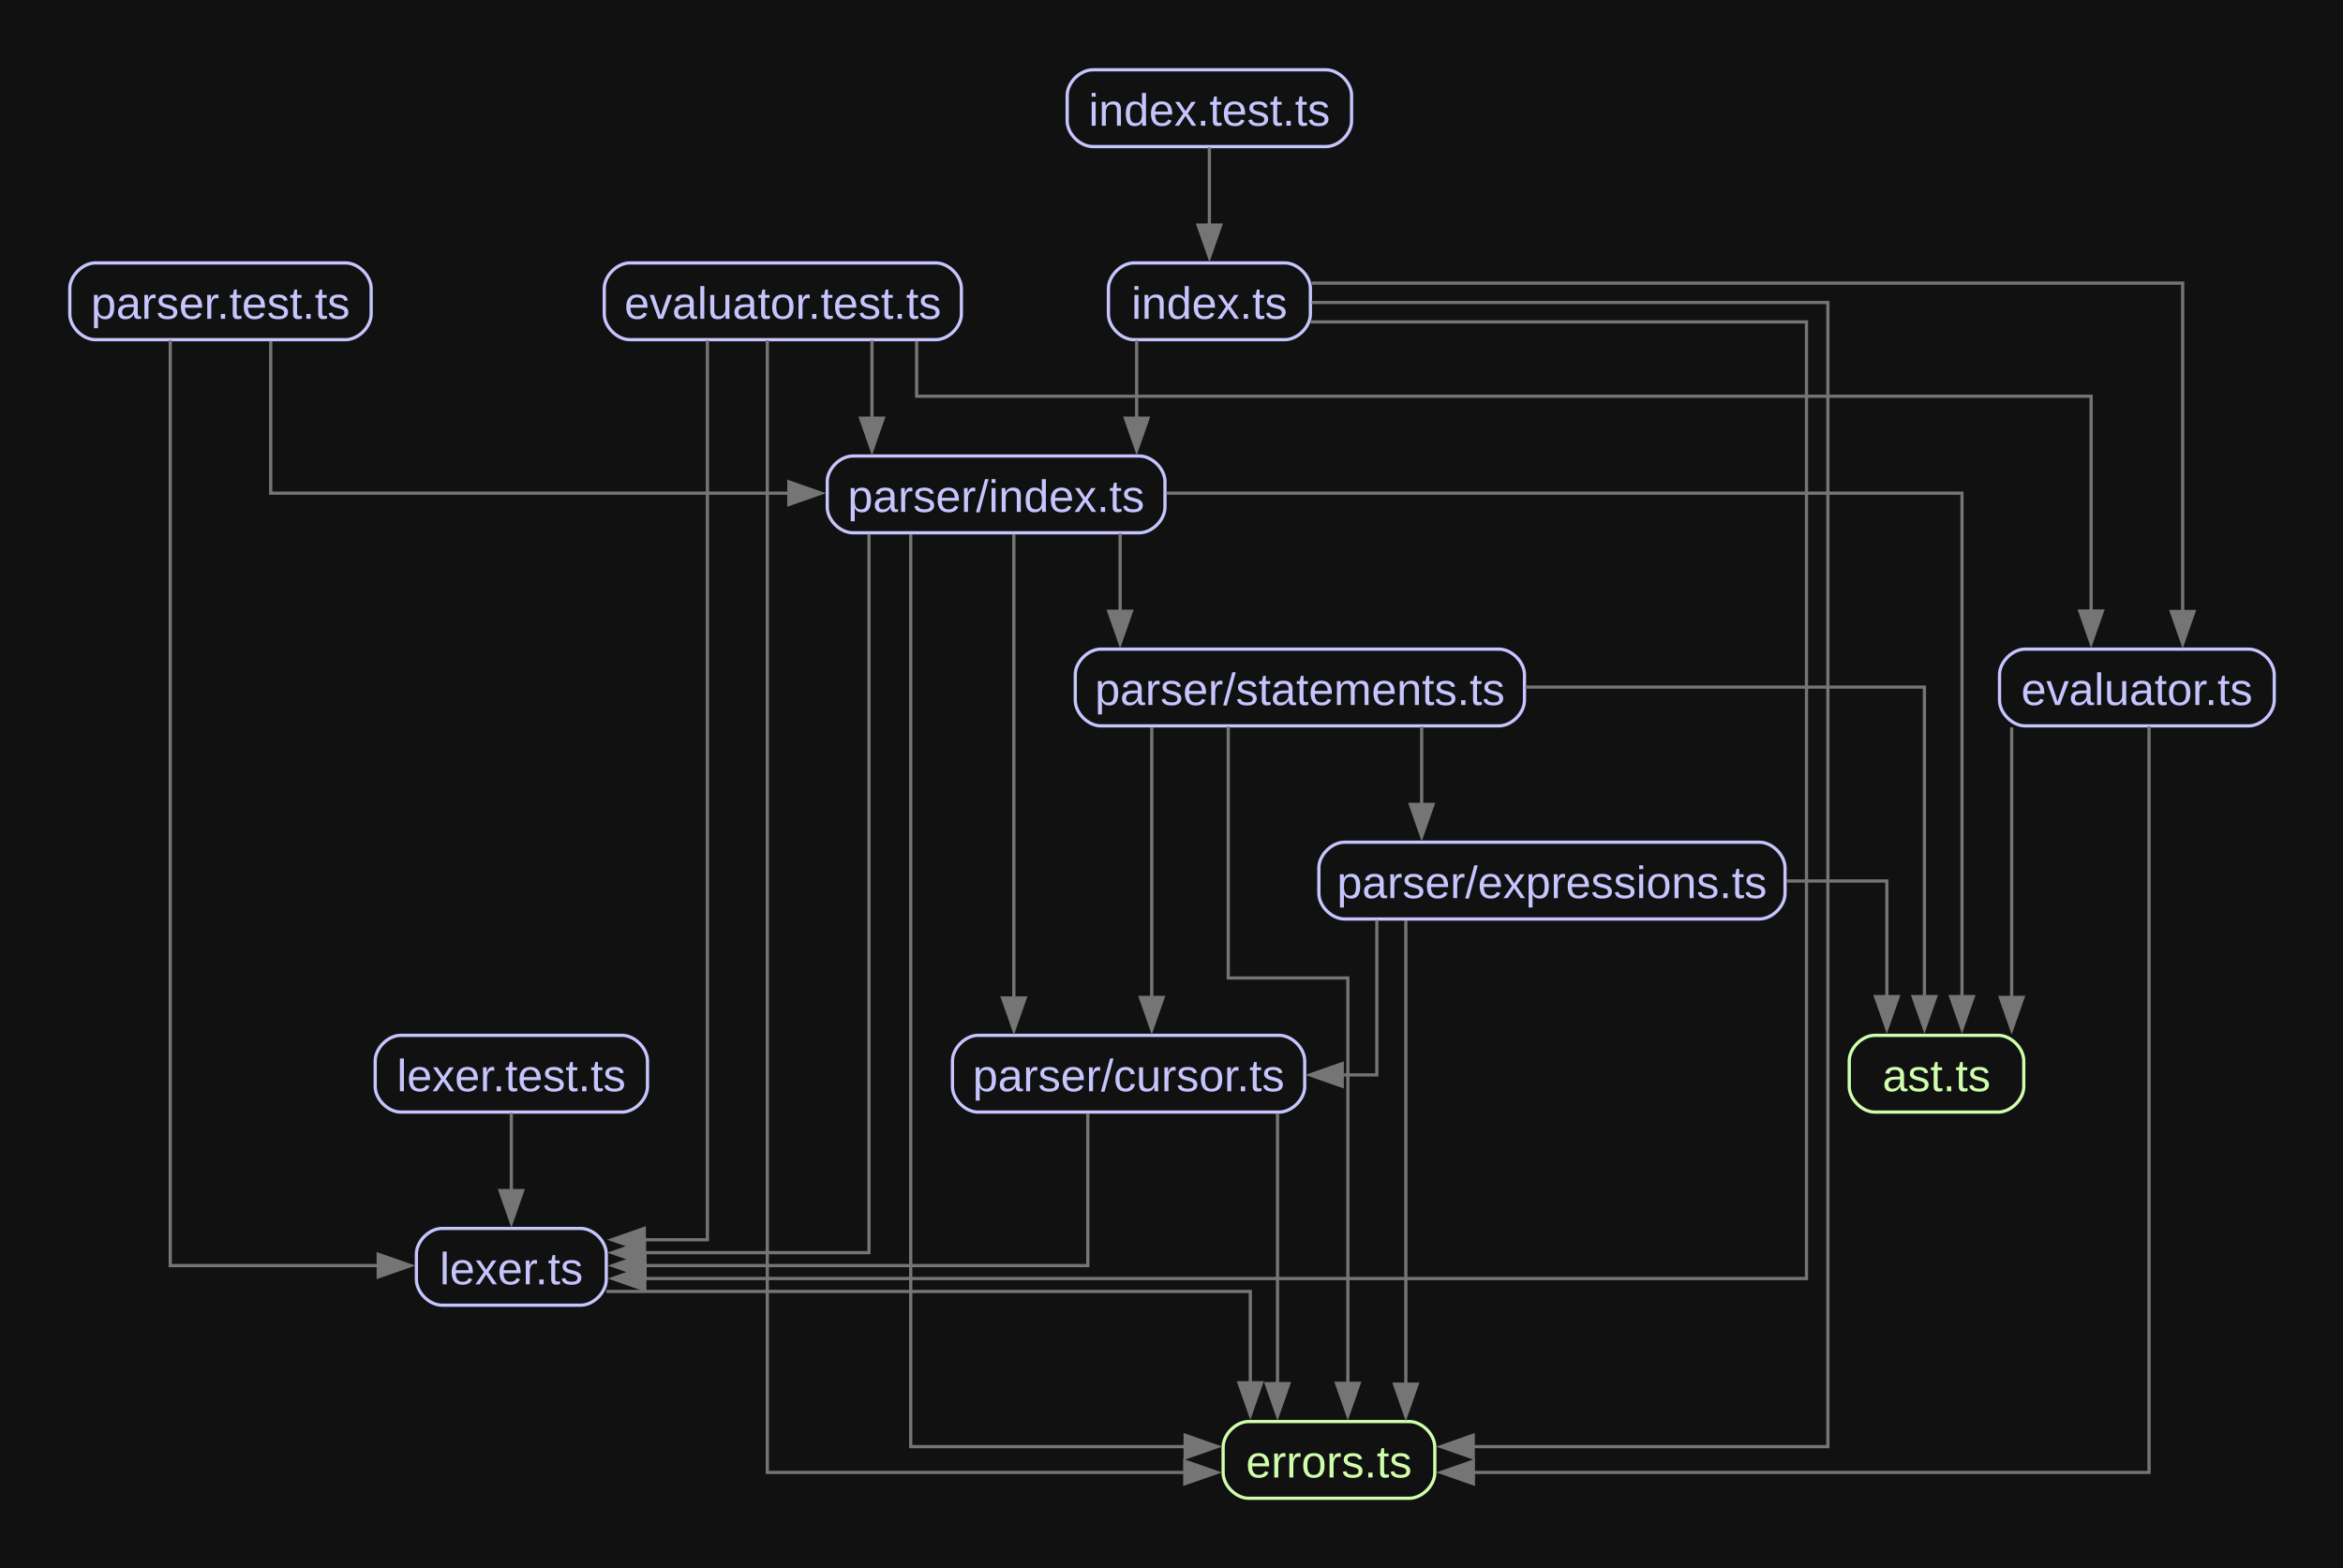
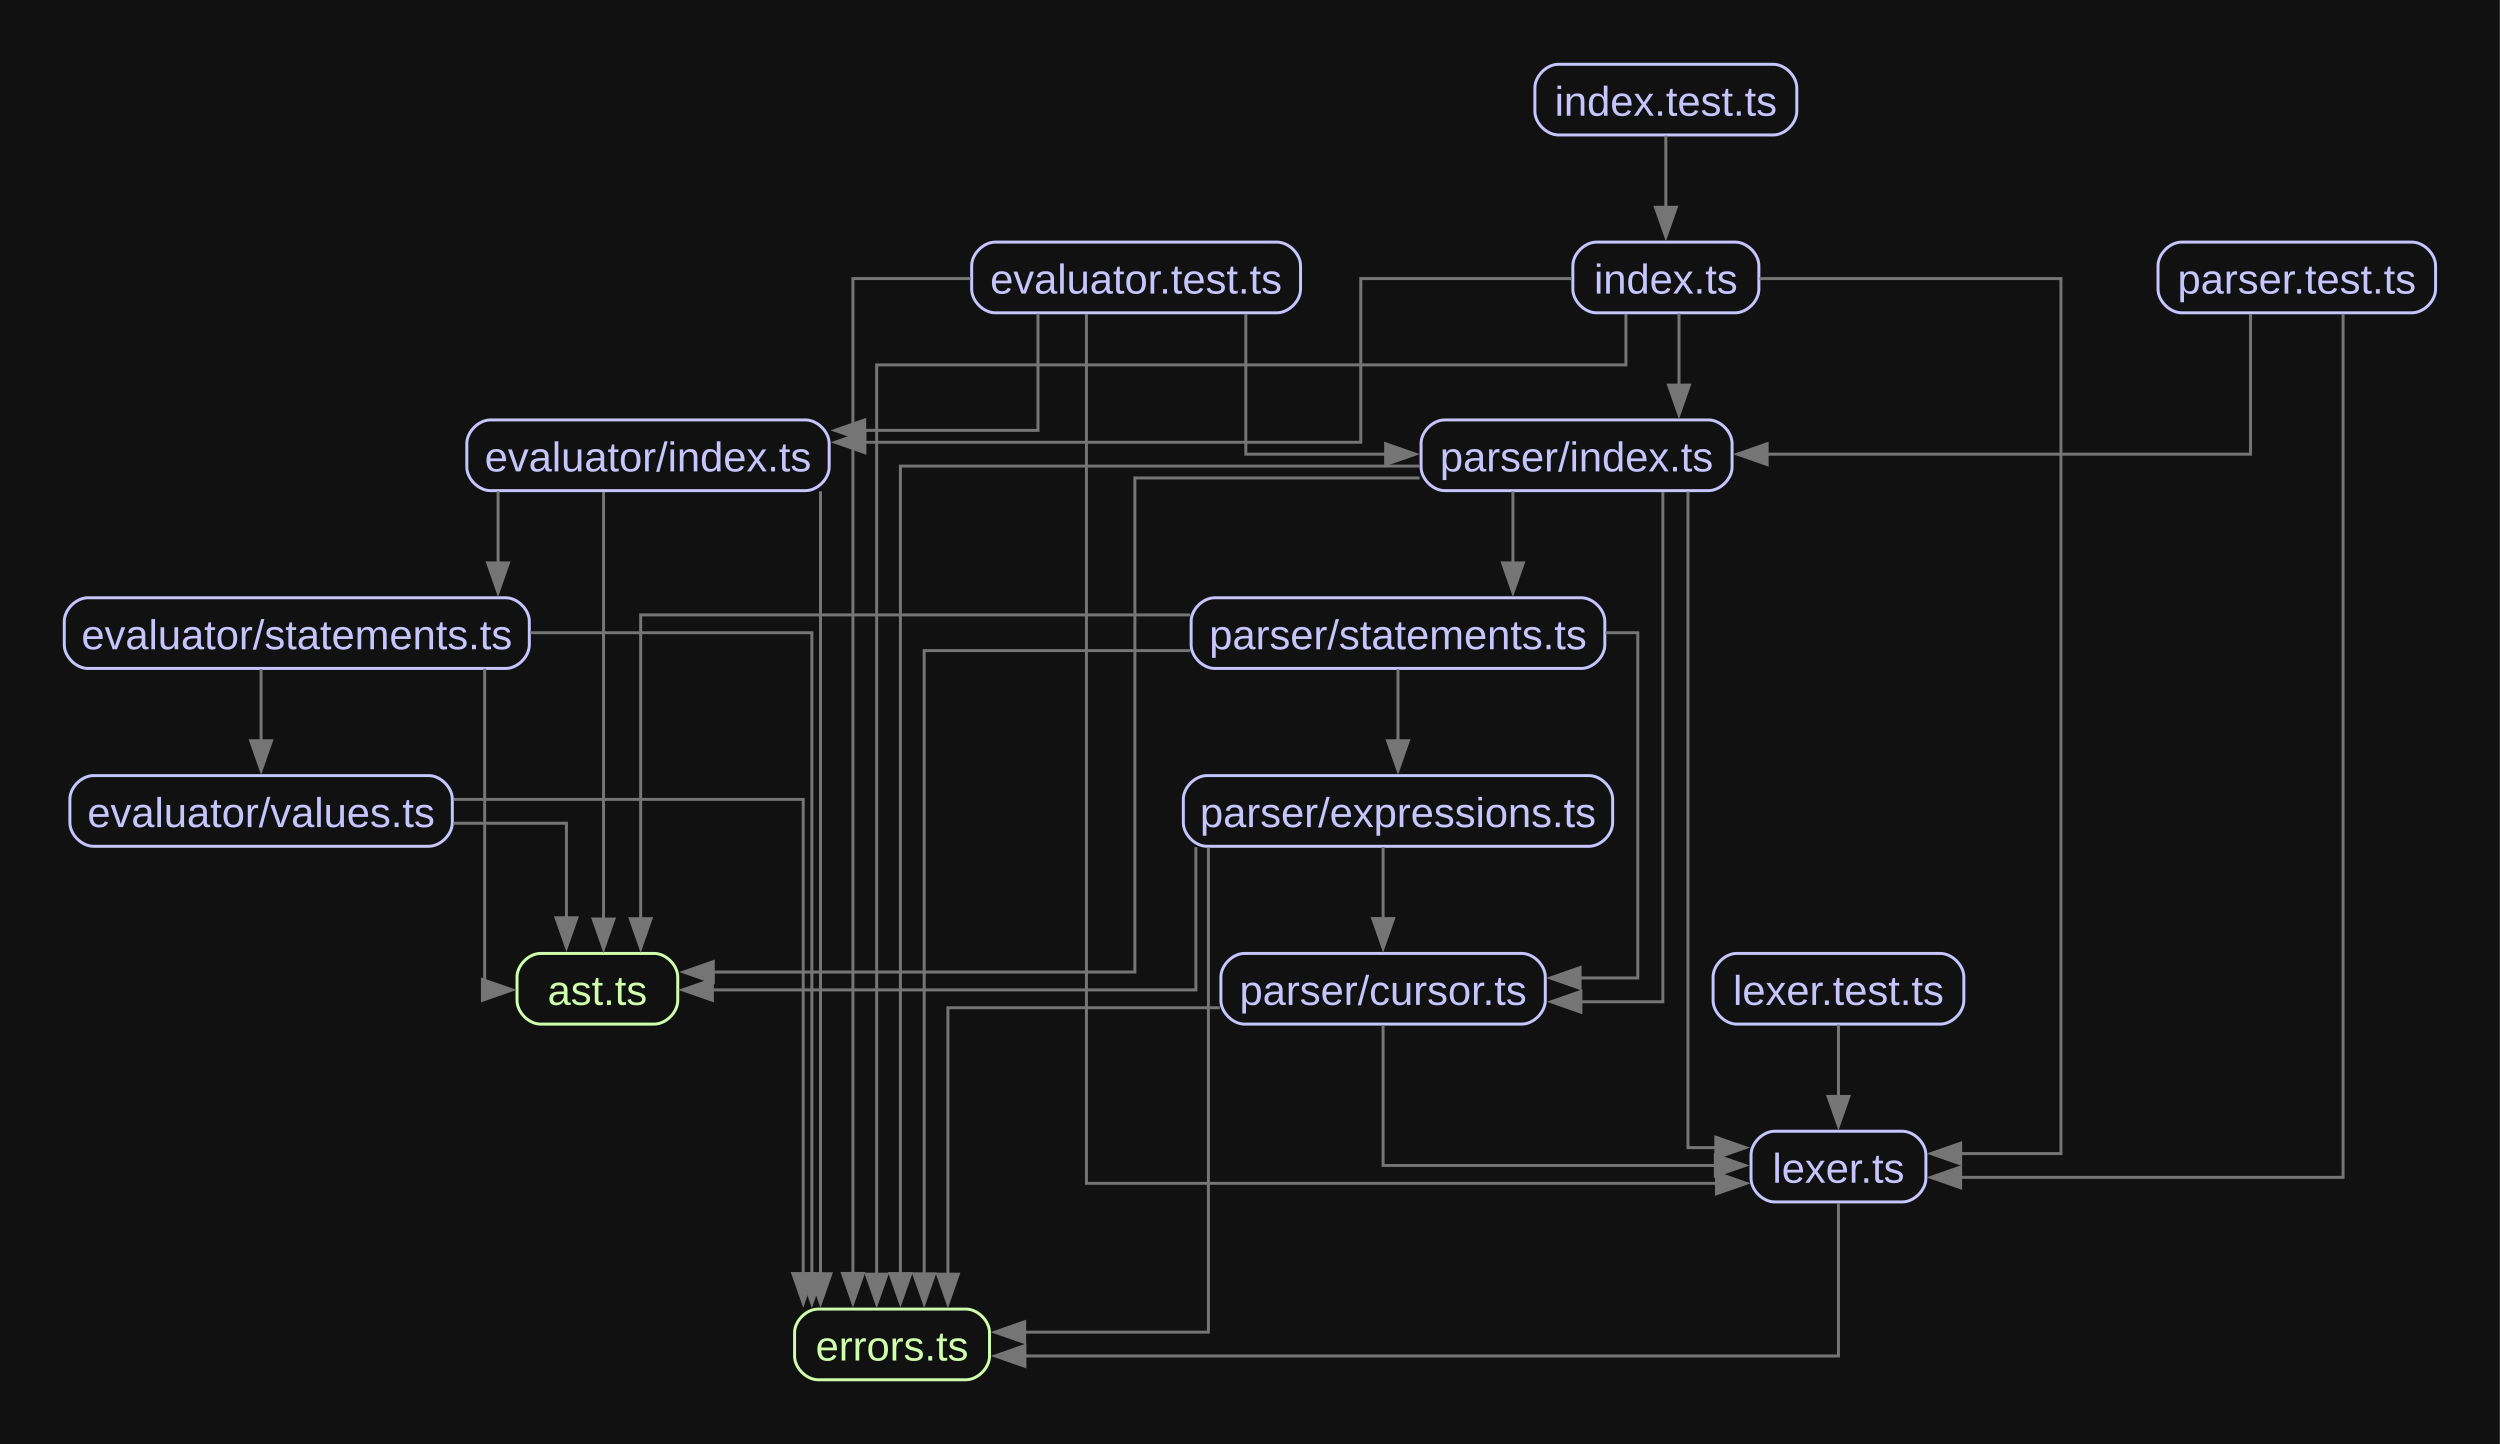
- <svg xmlns="http://www.w3.org/2000/svg" width="725pt" height="485pt" viewBox="0.00 0.00 725.00 485.00">
+ <svg xmlns="http://www.w3.org/2000/svg" width="840pt" height="485pt" viewBox="0.00 0.00 840.00 485.00">
  <g id="graph0" class="graph" transform="scale(1 1) rotate(0) translate(21.6 463.6)">
-     <polygon fill="#111111" stroke="none" points="-21.6,21.6 -21.6,-463.6 703.73,-463.6 703.73,21.6 -21.6,21.6" />
+     <polygon fill="#111111" stroke="none" points="-21.6,21.6 -21.6,-463.6 818.35,-463.6 818.35,21.6 -21.6,21.6" />
    <g id="node1" class="node">
-       <path fill="none" stroke="#cfffac" d="M596.71,-143.25C596.71,-143.25 558.54,-143.25 558.54,-143.25 554.58,-143.25 550.62,-139.29 550.62,-135.33 550.62,-135.33 550.62,-127.42 550.62,-127.42 550.62,-123.46 554.58,-119.5 558.54,-119.5 558.54,-119.5 596.71,-119.5 596.71,-119.5 600.67,-119.5 604.62,-123.46 604.62,-127.42 604.62,-127.42 604.62,-135.33 604.62,-135.33 604.62,-139.29 600.67,-143.25 596.71,-143.25" />
-       <text xml:space="preserve" text-anchor="middle" x="577.62" y="-125.95" font-family="Arial" font-size="14.00" fill="#cfffac">ast.ts</text>
+       <path fill="none" stroke="#cfffac" d="M198.21,-143.25C198.21,-143.25 160.04,-143.25 160.04,-143.25 156.08,-143.25 152.12,-139.29 152.12,-135.33 152.12,-135.33 152.12,-127.42 152.12,-127.42 152.12,-123.46 156.08,-119.5 160.04,-119.5 160.04,-119.5 198.21,-119.5 198.21,-119.5 202.17,-119.5 206.12,-123.46 206.12,-127.42 206.12,-127.42 206.12,-135.33 206.12,-135.33 206.12,-139.29 202.17,-143.25 198.21,-143.25" />
+       <text xml:space="preserve" text-anchor="middle" x="179.12" y="-125.95" font-family="Arial" font-size="14.00" fill="#cfffac">ast.ts</text>
    </g>
    <g id="node2" class="node">
-       <path fill="none" stroke="#cfffac" d="M414.46,-23.75C414.46,-23.75 364.79,-23.75 364.79,-23.75 360.83,-23.75 356.88,-19.79 356.88,-15.83 356.88,-15.83 356.88,-7.92 356.88,-7.92 356.88,-3.96 360.83,0 364.79,0 364.79,0 414.46,0 414.46,0 418.42,0 422.38,-3.96 422.38,-7.92 422.38,-7.92 422.38,-15.83 422.38,-15.83 422.38,-19.79 418.42,-23.75 414.46,-23.75" />
-       <text xml:space="preserve" text-anchor="middle" x="389.62" y="-6.45" font-family="Arial" font-size="14.00" fill="#cfffac">errors.ts</text>
+       <path fill="none" stroke="#cfffac" d="M302.96,-23.75C302.96,-23.75 253.29,-23.75 253.29,-23.75 249.33,-23.75 245.38,-19.79 245.38,-15.83 245.38,-15.83 245.38,-7.92 245.38,-7.92 245.38,-3.96 249.33,0 253.29,0 253.29,0 302.96,0 302.96,0 306.92,0 310.88,-3.96 310.88,-7.92 310.88,-7.92 310.88,-15.83 310.88,-15.83 310.88,-19.79 306.92,-23.75 302.96,-23.75" />
+       <text xml:space="preserve" text-anchor="middle" x="278.12" y="-6.45" font-family="Arial" font-size="14.00" fill="#cfffac">errors.ts</text>
    </g>
    <g id="node3" class="node">
-       <path fill="none" stroke="#c6c5fe" d="M267.96,-382.25C267.96,-382.25 173.29,-382.25 173.29,-382.25 169.33,-382.25 165.38,-378.29 165.38,-374.33 165.38,-374.33 165.38,-366.42 165.38,-366.42 165.38,-362.46 169.33,-358.5 173.29,-358.5 173.29,-358.5 267.96,-358.5 267.96,-358.5 271.92,-358.5 275.88,-362.46 275.88,-366.42 275.88,-366.42 275.88,-374.33 275.88,-374.33 275.88,-378.29 271.92,-382.25 267.96,-382.25" />
-       <text xml:space="preserve" text-anchor="middle" x="220.62" y="-364.95" font-family="Arial" font-size="14.00" fill="#c6c5fe">evaluator.test.ts</text>
+       <path fill="none" stroke="#c6c5fe" d="M407.46,-382.25C407.46,-382.25 312.79,-382.25 312.79,-382.25 308.83,-382.25 304.88,-378.29 304.88,-374.33 304.88,-374.33 304.88,-366.42 304.88,-366.42 304.88,-362.46 308.83,-358.5 312.79,-358.5 312.79,-358.5 407.46,-358.5 407.46,-358.5 411.42,-358.5 415.38,-362.46 415.38,-366.42 415.38,-366.42 415.38,-374.33 415.38,-374.33 415.38,-378.29 411.42,-382.25 407.46,-382.25" />
+       <text xml:space="preserve" text-anchor="middle" x="360.12" y="-364.95" font-family="Arial" font-size="14.00" fill="#c6c5fe">evaluator.test.ts</text>
    </g>
    <g id="edge1" class="edge">
-       <path fill="none" stroke="#757575" d="M215.83,-358.32C215.83,-295.44 215.83,-8 215.83,-8 215.83,-8 345.01,-8 345.01,-8" />
-       <polygon fill="#757575" stroke="#757575" points="345.01,-11.5 355.01,-8 345.01,-4.5 345.01,-11.5" />
+       <path fill="none" stroke="#757575" d="M304.5,-370C283.68,-370 264.98,-370 264.98,-370 264.98,-370 264.98,-35.72 264.98,-35.72" />
+       <polygon fill="#757575" stroke="#757575" points="268.48,-35.72 264.98,-25.72 261.48,-35.72 268.48,-35.72" />
    </g>
    <g id="node4" class="node">
-       <path fill="none" stroke="#c6c5fe" d="M674.21,-262.75C674.21,-262.75 605.04,-262.75 605.04,-262.75 601.08,-262.75 597.12,-258.79 597.12,-254.83 597.12,-254.83 597.12,-246.92 597.12,-246.92 597.12,-242.96 601.08,-239 605.04,-239 605.04,-239 674.21,-239 674.21,-239 678.17,-239 682.12,-242.96 682.12,-246.92 682.12,-246.92 682.12,-254.83 682.12,-254.83 682.12,-258.79 678.17,-262.75 674.21,-262.75" />
-       <text xml:space="preserve" text-anchor="middle" x="639.62" y="-245.45" font-family="Arial" font-size="14.00" fill="#c6c5fe">evaluator.ts</text>
+       <path fill="none" stroke="#c6c5fe" d="M249.08,-322.5C249.08,-322.5 143.17,-322.5 143.17,-322.5 139.21,-322.5 135.25,-318.54 135.25,-314.58 135.25,-314.58 135.25,-306.67 135.25,-306.67 135.25,-302.71 139.21,-298.75 143.17,-298.75 143.17,-298.75 249.08,-298.75 249.08,-298.75 253.04,-298.75 257,-302.71 257,-306.67 257,-306.67 257,-314.58 257,-314.58 257,-318.54 253.04,-322.5 249.08,-322.5" />
+       <text xml:space="preserve" text-anchor="middle" x="196.12" y="-305.2" font-family="Arial" font-size="14.00" fill="#c6c5fe">evaluator/index.ts</text>
    </g>
    <g id="edge2" class="edge">
-       <path fill="none" stroke="#757575" d="M262.04,-358.09C262.04,-350.04 262.04,-341 262.04,-341 262.04,-341 625.46,-341 625.46,-341 625.46,-341 625.46,-274.54 625.46,-274.54" />
-       <polygon fill="#757575" stroke="#757575" points="628.96,-274.54 625.46,-264.54 621.96,-274.54 628.96,-274.54" />
+       <path fill="none" stroke="#757575" d="M327.16,-358.2C327.16,-343.01 327.16,-319 327.16,-319 327.16,-319 268.93,-319 268.93,-319" />
+       <polygon fill="#757575" stroke="#757575" points="268.93,-315.5 258.93,-319 268.93,-322.5 268.93,-315.5" />
    </g>
    <g id="node5" class="node">
-       <path fill="none" stroke="#c6c5fe" d="M158.08,-83.5C158.08,-83.5 115.17,-83.5 115.17,-83.5 111.21,-83.5 107.25,-79.54 107.25,-75.58 107.25,-75.58 107.25,-67.67 107.25,-67.67 107.25,-63.71 111.21,-59.75 115.17,-59.75 115.17,-59.75 158.08,-59.75 158.08,-59.75 162.04,-59.75 166,-63.71 166,-67.67 166,-67.67 166,-75.58 166,-75.58 166,-79.54 162.04,-83.5 158.08,-83.5" />
-       <text xml:space="preserve" text-anchor="middle" x="136.62" y="-66.2" font-family="Arial" font-size="14.00" fill="#c6c5fe">lexer.ts</text>
+       <path fill="none" stroke="#c6c5fe" d="M617.58,-83.5C617.58,-83.5 574.67,-83.5 574.67,-83.5 570.71,-83.5 566.75,-79.54 566.75,-75.58 566.75,-75.58 566.75,-67.67 566.75,-67.67 566.75,-63.71 570.71,-59.75 574.67,-59.75 574.67,-59.75 617.58,-59.75 617.58,-59.75 621.54,-59.75 625.5,-63.71 625.5,-67.67 625.5,-67.67 625.5,-75.58 625.5,-75.58 625.5,-79.54 621.54,-83.5 617.58,-83.5" />
+       <text xml:space="preserve" text-anchor="middle" x="596.12" y="-66.2" font-family="Arial" font-size="14.00" fill="#c6c5fe">lexer.ts</text>
    </g>
    <g id="edge3" class="edge">
-       <path fill="none" stroke="#757575" d="M197.29,-358.27C197.29,-303.31 197.29,-80 197.29,-80 197.29,-80 177.76,-80 177.76,-80" />
-       <polygon fill="#757575" stroke="#757575" points="177.76,-76.5 167.76,-80 177.76,-83.5 177.76,-76.5" />
+       <path fill="none" stroke="#757575" d="M343.44,-358.07C343.44,-301.12 343.44,-66 343.44,-66 343.44,-66 555.13,-66 555.13,-66" />
+       <polygon fill="#757575" stroke="#757575" points="555.13,-69.5 565.13,-66 555.13,-62.5 555.13,-69.5" />
    </g>
    <g id="node6" class="node">
-       <path fill="none" stroke="#c6c5fe" d="M330.96,-322.5C330.96,-322.5 242.29,-322.5 242.29,-322.5 238.33,-322.5 234.38,-318.54 234.38,-314.58 234.38,-314.58 234.38,-306.67 234.38,-306.67 234.38,-302.71 238.33,-298.75 242.29,-298.75 242.29,-298.75 330.96,-298.75 330.96,-298.75 334.92,-298.75 338.88,-302.71 338.88,-306.67 338.88,-306.67 338.88,-314.58 338.88,-314.58 338.88,-318.54 334.92,-322.5 330.96,-322.5" />
-       <text xml:space="preserve" text-anchor="middle" x="286.62" y="-305.2" font-family="Arial" font-size="14.00" fill="#c6c5fe">parser/index.ts</text>
+       <path fill="none" stroke="#c6c5fe" d="M552.46,-322.5C552.46,-322.5 463.79,-322.5 463.79,-322.5 459.83,-322.5 455.88,-318.54 455.88,-314.58 455.88,-314.58 455.88,-306.67 455.88,-306.67 455.88,-302.71 459.83,-298.75 463.79,-298.75 463.79,-298.75 552.46,-298.75 552.46,-298.75 556.42,-298.75 560.38,-302.71 560.38,-306.67 560.38,-306.67 560.38,-314.58 560.38,-314.58 560.38,-318.54 556.42,-322.5 552.46,-322.5" />
+       <text xml:space="preserve" text-anchor="middle" x="508.12" y="-305.2" font-family="Arial" font-size="14.00" fill="#c6c5fe">parser/index.ts</text>
    </g>
    <g id="edge4" class="edge">
-       <path fill="none" stroke="#757575" d="M248.21,-358.28C248.21,-358.28 248.21,-334.21 248.21,-334.21" />
-       <polygon fill="#757575" stroke="#757575" points="251.71,-334.21 248.21,-324.21 244.71,-334.21 251.71,-334.21" />
+       <path fill="none" stroke="#757575" d="M397,-358.07C397,-340.68 397,-311 397,-311 397,-311 443.98,-311 443.98,-311" />
+       <polygon fill="#757575" stroke="#757575" points="443.98,-314.5 453.98,-311 443.98,-307.5 443.98,-314.5" />
    </g>
    <g id="edge5" class="edge">
-       <path fill="none" stroke="#757575" d="M600.88,-238.54C600.88,-238.54 600.88,-154.98 600.88,-154.98" />
-       <polygon fill="#757575" stroke="#757575" points="604.38,-154.98 600.88,-144.98 597.38,-154.98 604.38,-154.98" />
+       <path fill="none" stroke="#757575" d="M181.19,-298.3C181.19,-298.3 181.19,-154.82 181.19,-154.82" />
+       <polygon fill="#757575" stroke="#757575" points="184.69,-154.82 181.19,-144.82 177.69,-154.82 184.69,-154.82" />
    </g>
    <g id="edge6" class="edge">
-       <path fill="none" stroke="#757575" d="M643.38,-238.83C643.38,-189.82 643.38,-8 643.38,-8 643.38,-8 434.31,-8 434.31,-8" />
-       <polygon fill="#757575" stroke="#757575" points="434.31,-4.5 424.31,-8 434.31,-11.5 434.31,-4.5" />
+       <path fill="none" stroke="#757575" d="M254.09,-298.54C254.09,-298.54 254.09,-35.62 254.09,-35.62" />
+       <polygon fill="#757575" stroke="#757575" points="257.59,-35.62 254.09,-25.62 250.59,-35.62 257.59,-35.62" />
+     </g>
+     <g id="node7" class="node">
+       <path fill="none" stroke="#c6c5fe" d="M148.33,-262.75C148.33,-262.75 7.92,-262.75 7.92,-262.75 3.96,-262.75 0,-258.79 0,-254.83 0,-254.83 0,-246.92 0,-246.92 0,-242.96 3.96,-239 7.92,-239 7.92,-239 148.33,-239 148.33,-239 152.29,-239 156.25,-242.96 156.25,-246.92 156.25,-246.92 156.25,-254.83 156.25,-254.83 156.25,-258.79 152.29,-262.75 148.33,-262.75" />
+       <text xml:space="preserve" text-anchor="middle" x="78.12" y="-245.45" font-family="Arial" font-size="14.00" fill="#c6c5fe">evaluator/statements.ts</text>
+     </g>
+     <g id="edge7" class="edge">
+       <path fill="none" stroke="#757575" d="M145.75,-298.53C145.75,-298.53 145.75,-274.46 145.75,-274.46" />
+       <polygon fill="#757575" stroke="#757575" points="149.25,-274.46 145.75,-264.46 142.25,-274.46 149.25,-274.46" />
+     </g>
+     <g id="edge19" class="edge">
+       <path fill="none" stroke="#757575" d="M596.12,-59.36C596.12,-40.87 596.12,-8 596.12,-8 596.12,-8 322.77,-8 322.77,-8" />
+       <polygon fill="#757575" stroke="#757575" points="322.77,-4.5 312.77,-8 322.77,-11.5 322.77,-4.5" />
+     </g>
+     <g id="edge27" class="edge">
+       <path fill="none" stroke="#757575" d="M455.38,-303C412.73,-303 359.72,-303 359.72,-303 359.72,-303 359.72,-137 359.72,-137 359.72,-137 218.07,-137 218.07,-137" />
+       <polygon fill="#757575" stroke="#757575" points="218.07,-133.5 208.07,-137 218.07,-140.5 218.07,-133.5" />
+     </g>
+     <g id="edge28" class="edge">
+       <path fill="none" stroke="#757575" d="M455.43,-307C388.32,-307 280.94,-307 280.94,-307 280.94,-307 280.94,-35.69 280.94,-35.69" />
+       <polygon fill="#757575" stroke="#757575" points="284.44,-35.69 280.94,-25.69 277.44,-35.69 284.44,-35.69" />
+     </g>
+     <g id="edge29" class="edge">
+       <path fill="none" stroke="#757575" d="M545.56,-298.45C545.56,-250.58 545.56,-78 545.56,-78 545.56,-78 554.91,-78 554.91,-78" />
+       <polygon fill="#757575" stroke="#757575" points="554.91,-81.5 564.91,-78 554.91,-74.5 554.91,-81.5" />
+     </g>
+     <g id="node13" class="node">
+       <path fill="none" stroke="#c6c5fe" d="M489.71,-143.25C489.71,-143.25 396.54,-143.25 396.54,-143.25 392.58,-143.25 388.62,-139.29 388.62,-135.33 388.62,-135.33 388.62,-127.42 388.62,-127.42 388.62,-123.46 392.58,-119.5 396.54,-119.5 396.54,-119.5 489.71,-119.5 489.71,-119.5 493.67,-119.5 497.62,-123.46 497.62,-127.42 497.62,-127.42 497.62,-135.33 497.62,-135.33 497.62,-139.29 493.67,-143.25 489.71,-143.25" />
+       <text xml:space="preserve" text-anchor="middle" x="443.12" y="-125.95" font-family="Arial" font-size="14.00" fill="#c6c5fe">parser/cursor.ts</text>
+     </g>
+     <g id="edge30" class="edge">
+       <path fill="none" stroke="#757575" d="M537.12,-298.29C537.12,-257.12 537.12,-127 537.12,-127 537.12,-127 509.59,-127 509.59,-127" />
+       <polygon fill="#757575" stroke="#757575" points="509.59,-123.5 499.59,-127 509.59,-130.5 509.59,-123.5" />
+     </g>
+     <g id="node15" class="node">
+       <path fill="none" stroke="#c6c5fe" d="M509.71,-262.75C509.71,-262.75 386.54,-262.75 386.54,-262.75 382.58,-262.75 378.62,-258.79 378.62,-254.83 378.62,-254.83 378.62,-246.92 378.62,-246.92 378.62,-242.96 382.58,-239 386.54,-239 386.54,-239 509.71,-239 509.71,-239 513.67,-239 517.62,-242.96 517.62,-246.92 517.62,-246.92 517.62,-254.83 517.62,-254.83 517.62,-258.79 513.67,-262.75 509.71,-262.75" />
+       <text xml:space="preserve" text-anchor="middle" x="448.12" y="-245.45" font-family="Arial" font-size="14.00" fill="#c6c5fe">parser/statements.ts</text>
+     </g>
+     <g id="edge31" class="edge">
+       <path fill="none" stroke="#757575" d="M486.75,-298.53C486.75,-298.53 486.75,-274.46 486.75,-274.46" />
+       <polygon fill="#757575" stroke="#757575" points="490.25,-274.46 486.75,-264.46 483.25,-274.46 490.25,-274.46" />
+     </g>
+     <g id="edge8" class="edge">
+       <path fill="none" stroke="#757575" d="M141.25,-238.94C141.25,-208.62 141.25,-131 141.25,-131 141.25,-131 142.33,-131 142.33,-131" />
+       <polygon fill="#757575" stroke="#757575" points="140.49,-134.5 150.49,-131 140.49,-127.5 140.49,-134.5" />
+     </g>
+     <g id="edge9" class="edge">
+       <path fill="none" stroke="#757575" d="M156.55,-251C202.34,-251 251.19,-251 251.19,-251 251.19,-251 251.19,-35.58 251.19,-35.58" />
+       <polygon fill="#757575" stroke="#757575" points="254.69,-35.58 251.19,-25.58 247.69,-35.58 254.69,-35.58" />
+     </g>
+     <g id="node8" class="node">
+       <path fill="none" stroke="#c6c5fe" d="M122.46,-203C122.46,-203 9.79,-203 9.79,-203 5.83,-203 1.88,-199.04 1.88,-195.08 1.88,-195.08 1.88,-187.17 1.88,-187.17 1.88,-183.21 5.83,-179.25 9.79,-179.25 9.79,-179.25 122.46,-179.25 122.46,-179.25 126.42,-179.25 130.38,-183.21 130.38,-187.17 130.38,-187.17 130.38,-195.08 130.38,-195.08 130.38,-199.04 126.42,-203 122.46,-203" />
+       <text xml:space="preserve" text-anchor="middle" x="66.12" y="-185.7" font-family="Arial" font-size="14.00" fill="#c6c5fe">evaluator/values.ts</text>
+     </g>
+     <g id="edge10" class="edge">
+       <path fill="none" stroke="#757575" d="M66.12,-238.78C66.12,-238.78 66.12,-214.71 66.12,-214.71" />
+       <polygon fill="#757575" stroke="#757575" points="69.63,-214.71 66.13,-204.71 62.63,-214.71 69.63,-214.71" />
+     </g>
+     <g id="edge11" class="edge">
+       <path fill="none" stroke="#757575" d="M130.81,-187C151.29,-187 168.72,-187 168.72,-187 168.72,-187 168.72,-155.23 168.72,-155.23" />
+       <polygon fill="#757575" stroke="#757575" points="172.22,-155.23 168.72,-145.23 165.22,-155.23 172.22,-155.23" />
+     </g>
+     <g id="edge12" class="edge">
+       <path fill="none" stroke="#757575" d="M130.86,-195C183.22,-195 248.28,-195 248.28,-195 248.28,-195 248.28,-35.69 248.28,-35.69" />
+       <polygon fill="#757575" stroke="#757575" points="251.78,-35.69 248.28,-25.69 244.78,-35.69 251.78,-35.69" />
+     </g>
+     <g id="node9" class="node">
+       <path fill="none" stroke="#c6c5fe" d="M574.21,-442C574.21,-442 502.04,-442 502.04,-442 498.08,-442 494.12,-438.04 494.12,-434.08 494.12,-434.08 494.12,-426.17 494.12,-426.17 494.12,-422.21 498.08,-418.25 502.04,-418.25 502.04,-418.25 574.21,-418.25 574.21,-418.25 578.17,-418.25 582.12,-422.21 582.12,-426.17 582.12,-426.17 582.12,-434.08 582.12,-434.08 582.12,-438.04 578.17,-442 574.21,-442" />
+       <text xml:space="preserve" text-anchor="middle" x="538.12" y="-424.7" font-family="Arial" font-size="14.00" fill="#c6c5fe">index.test.ts</text>
+     </g>
+     <g id="node10" class="node">
+       <path fill="none" stroke="#c6c5fe" d="M561.46,-382.25C561.46,-382.25 514.79,-382.25 514.79,-382.25 510.83,-382.25 506.88,-378.29 506.88,-374.33 506.88,-374.33 506.88,-366.42 506.88,-366.42 506.88,-362.46 510.83,-358.5 514.79,-358.5 514.79,-358.5 561.46,-358.5 561.46,-358.5 565.42,-358.5 569.38,-362.46 569.38,-366.42 569.38,-366.42 569.38,-374.33 569.38,-374.33 569.38,-378.29 565.42,-382.25 561.46,-382.25" />
+       <text xml:space="preserve" text-anchor="middle" x="538.12" y="-364.95" font-family="Arial" font-size="14.00" fill="#c6c5fe">index.ts</text>
    </g>
    <g id="edge13" class="edge">
-       <path fill="none" stroke="#757575" d="M166.05,-64C227.81,-64 365.29,-64 365.29,-64 365.29,-64 365.29,-35.74 365.29,-35.74" />
-       <polygon fill="#757575" stroke="#757575" points="368.79,-35.74 365.29,-25.74 361.79,-35.74 368.79,-35.74" />
+       <path fill="none" stroke="#757575" d="M538.12,-418.03C538.12,-418.03 538.12,-393.96 538.12,-393.96" />
+       <polygon fill="#757575" stroke="#757575" points="541.63,-393.96 538.13,-383.96 534.63,-393.96 541.63,-393.96" />
+     </g>
+     <g id="edge14" class="edge">
+       <path fill="none" stroke="#757575" d="M524.71,-358.09C524.71,-350.04 524.71,-341 524.71,-341 524.71,-341 272.96,-341 272.96,-341 272.96,-341 272.96,-35.49 272.96,-35.49" />
+       <polygon fill="#757575" stroke="#757575" points="276.46,-35.49 272.96,-25.49 269.46,-35.49 276.46,-35.49" />
+     </g>
+     <g id="edge15" class="edge">
+       <path fill="none" stroke="#757575" d="M506.54,-370C476.42,-370 435.62,-370 435.62,-370 435.62,-370 435.62,-315 435.62,-315 435.62,-315 269,-315 269,-315" />
+       <polygon fill="#757575" stroke="#757575" points="269,-311.5 259,-315 269,-318.5 269,-311.5" />
+     </g>
+     <g id="edge16" class="edge">
+       <path fill="none" stroke="#757575" d="M569.58,-370C608.84,-370 670.88,-370 670.88,-370 670.88,-370 670.88,-76 670.88,-76 670.88,-76 637.18,-76 637.18,-76" />
+       <polygon fill="#757575" stroke="#757575" points="637.18,-72.5 627.18,-76 637.18,-79.5 637.18,-72.5" />
+     </g>
+     <g id="edge17" class="edge">
+       <path fill="none" stroke="#757575" d="M542.54,-358.28C542.54,-358.28 542.54,-334.21 542.54,-334.21" />
+       <polygon fill="#757575" stroke="#757575" points="546.04,-334.21 542.54,-324.21 539.04,-334.21 546.04,-334.21" />
+     </g>
+     <g id="node11" class="node">
+       <path fill="none" stroke="#c6c5fe" d="M630.33,-143.25C630.33,-143.25 561.92,-143.25 561.92,-143.25 557.96,-143.25 554,-139.29 554,-135.33 554,-135.33 554,-127.42 554,-127.42 554,-123.46 557.96,-119.5 561.92,-119.5 561.92,-119.5 630.33,-119.5 630.33,-119.5 634.29,-119.5 638.25,-123.46 638.25,-127.42 638.25,-127.42 638.25,-135.33 638.25,-135.33 638.25,-139.29 634.29,-143.25 630.33,-143.25" />
+       <text xml:space="preserve" text-anchor="middle" x="596.12" y="-125.95" font-family="Arial" font-size="14.00" fill="#c6c5fe">lexer.test.ts</text>
+     </g>
+     <g id="edge18" class="edge">
+       <path fill="none" stroke="#757575" d="M596.12,-119.28C596.12,-119.28 596.12,-95.21 596.12,-95.21" />
+       <polygon fill="#757575" stroke="#757575" points="599.63,-95.21 596.13,-85.21 592.63,-95.21 599.63,-95.21" />
+     </g>
+     <g id="node12" class="node">
+       <path fill="none" stroke="#c6c5fe" d="M788.83,-382.25C788.83,-382.25 711.42,-382.25 711.42,-382.25 707.46,-382.25 703.5,-378.29 703.5,-374.33 703.5,-374.33 703.5,-366.42 703.5,-366.42 703.5,-362.46 707.46,-358.5 711.42,-358.5 711.42,-358.5 788.83,-358.5 788.83,-358.5 792.79,-358.5 796.75,-362.46 796.75,-366.42 796.75,-366.42 796.75,-374.33 796.75,-374.33 796.75,-378.29 792.79,-382.25 788.83,-382.25" />
+       <text xml:space="preserve" text-anchor="middle" x="750.12" y="-364.95" font-family="Arial" font-size="14.00" fill="#c6c5fe">parser.test.ts</text>
+     </g>
+     <g id="edge20" class="edge">
+       <path fill="none" stroke="#757575" d="M765.67,-358.15C765.67,-301.58 765.67,-68 765.67,-68 765.67,-68 637.17,-68 637.17,-68" />
+       <polygon fill="#757575" stroke="#757575" points="637.17,-64.5 627.17,-68 637.17,-71.5 637.17,-64.5" />
    </g>
    <g id="edge21" class="edge">
-       <path fill="none" stroke="#757575" d="M339.37,-311C425.17,-311 585.5,-311 585.5,-311 585.5,-311 585.5,-155.23 585.5,-155.23" />
-       <polygon fill="#757575" stroke="#757575" points="589,-155.23 585.5,-145.23 582,-155.23 589,-155.23" />
+       <path fill="none" stroke="#757575" d="M734.58,-358.07C734.58,-340.68 734.58,-311 734.58,-311 734.58,-311 572.16,-311 572.16,-311" />
+       <polygon fill="#757575" stroke="#757575" points="572.16,-307.5 562.16,-311 572.16,-314.5 572.16,-307.5" />
    </g>
    <g id="edge22" class="edge">
-       <path fill="none" stroke="#757575" d="M260.21,-298.34C260.21,-242.58 260.21,-16 260.21,-16 260.21,-16 345.12,-16 345.12,-16" />
-       <polygon fill="#757575" stroke="#757575" points="345.12,-19.5 355.12,-16 345.12,-12.5 345.12,-19.5" />
+       <path fill="none" stroke="#757575" d="M388.26,-125C346.77,-125 296.9,-125 296.9,-125 296.9,-125 296.9,-35.49 296.9,-35.49" />
+       <polygon fill="#757575" stroke="#757575" points="300.4,-35.49 296.9,-25.49 293.4,-35.49 300.4,-35.49" />
    </g>
    <g id="edge23" class="edge">
-       <path fill="none" stroke="#757575" d="M247.29,-298.34C247.29,-250.07 247.29,-76 247.29,-76 247.29,-76 177.8,-76 177.8,-76" />
-       <polygon fill="#757575" stroke="#757575" points="177.8,-72.5 167.8,-76 177.8,-79.5 177.8,-72.5" />
-     </g>
-     <g id="node11" class="node">
-       <path fill="none" stroke="#c6c5fe" d="M374.21,-143.25C374.21,-143.25 281.04,-143.25 281.04,-143.25 277.08,-143.25 273.12,-139.29 273.12,-135.33 273.12,-135.33 273.12,-127.42 273.12,-127.42 273.12,-123.46 277.08,-119.5 281.04,-119.5 281.04,-119.5 374.21,-119.5 374.21,-119.5 378.17,-119.5 382.12,-123.46 382.12,-127.42 382.12,-127.42 382.12,-135.33 382.12,-135.33 382.12,-139.29 378.17,-143.25 374.21,-143.25" />
-       <text xml:space="preserve" text-anchor="middle" x="327.62" y="-125.95" font-family="Arial" font-size="14.00" fill="#c6c5fe">parser/cursor.ts</text>
+       <path fill="none" stroke="#757575" d="M443.12,-119.07C443.12,-101.68 443.12,-72 443.12,-72 443.12,-72 554.75,-72 554.75,-72" />
+       <polygon fill="#757575" stroke="#757575" points="554.75,-75.5 564.75,-72 554.75,-68.5 554.75,-75.5" />
+     </g>
+     <g id="node14" class="node">
+       <path fill="none" stroke="#c6c5fe" d="M512.33,-203C512.33,-203 383.92,-203 383.92,-203 379.96,-203 376,-199.04 376,-195.08 376,-195.08 376,-187.17 376,-187.17 376,-183.21 379.96,-179.25 383.92,-179.25 383.92,-179.25 512.33,-179.25 512.33,-179.25 516.29,-179.25 520.25,-183.21 520.25,-187.17 520.25,-187.17 520.25,-195.08 520.25,-195.08 520.25,-199.04 516.29,-203 512.33,-203" />
+       <text xml:space="preserve" text-anchor="middle" x="448.12" y="-185.7" font-family="Arial" font-size="14.00" fill="#c6c5fe">parser/expressions.ts</text>
    </g>
    <g id="edge24" class="edge">
-       <path fill="none" stroke="#757575" d="M292.12,-298.3C292.12,-298.3 292.12,-154.82 292.12,-154.82" />
-       <polygon fill="#757575" stroke="#757575" points="295.63,-154.82 292.13,-144.82 288.63,-154.82 295.63,-154.82" />
-     </g>
-     <g id="node13" class="node">
-       <path fill="none" stroke="#c6c5fe" d="M442.21,-262.75C442.21,-262.75 319.04,-262.75 319.04,-262.75 315.08,-262.75 311.12,-258.79 311.12,-254.83 311.12,-254.83 311.12,-246.92 311.12,-246.92 311.12,-242.96 315.08,-239 319.04,-239 319.04,-239 442.21,-239 442.21,-239 446.17,-239 450.12,-242.96 450.12,-246.92 450.12,-246.92 450.12,-254.83 450.12,-254.83 450.12,-258.79 446.17,-262.75 442.21,-262.75" />
-       <text xml:space="preserve" text-anchor="middle" x="380.62" y="-245.45" font-family="Arial" font-size="14.00" fill="#c6c5fe">parser/statements.ts</text>
+       <path fill="none" stroke="#757575" d="M380.21,-178.96C380.21,-161.39 380.21,-131 380.21,-131 380.21,-131 217.76,-131 217.76,-131" />
+       <polygon fill="#757575" stroke="#757575" points="217.76,-127.5 207.76,-131 217.76,-134.5 217.76,-127.5" />
    </g>
    <g id="edge25" class="edge">
-       <path fill="none" stroke="#757575" d="M325,-298.53C325,-298.53 325,-274.46 325,-274.46" />
-       <polygon fill="#757575" stroke="#757575" points="328.5,-274.46 325,-264.46 321.5,-274.46 328.5,-274.46" />
-     </g>
-     <g id="node7" class="node">
-       <path fill="none" stroke="#c6c5fe" d="M388.71,-442C388.71,-442 316.54,-442 316.54,-442 312.58,-442 308.62,-438.04 308.62,-434.08 308.62,-434.08 308.62,-426.17 308.62,-426.17 308.62,-422.21 312.58,-418.25 316.54,-418.25 316.54,-418.25 388.71,-418.25 388.71,-418.25 392.67,-418.25 396.62,-422.21 396.62,-426.17 396.62,-426.17 396.62,-434.08 396.62,-434.08 396.62,-438.04 392.67,-442 388.71,-442" />
-       <text xml:space="preserve" text-anchor="middle" x="352.62" y="-424.7" font-family="Arial" font-size="14.00" fill="#c6c5fe">index.test.ts</text>
-     </g>
-     <g id="node8" class="node">
-       <path fill="none" stroke="#c6c5fe" d="M375.96,-382.25C375.96,-382.25 329.29,-382.25 329.29,-382.25 325.33,-382.25 321.38,-378.29 321.38,-374.33 321.38,-374.33 321.38,-366.42 321.38,-366.42 321.38,-362.46 325.33,-358.5 329.29,-358.5 329.29,-358.5 375.96,-358.5 375.96,-358.5 379.92,-358.5 383.88,-362.46 383.88,-366.42 383.88,-366.42 383.88,-374.33 383.88,-374.33 383.88,-378.29 379.92,-382.25 375.96,-382.25" />
-       <text xml:space="preserve" text-anchor="middle" x="352.62" y="-364.95" font-family="Arial" font-size="14.00" fill="#c6c5fe">index.ts</text>
-     </g>
-     <g id="edge7" class="edge">
-       <path fill="none" stroke="#757575" d="M352.62,-418.03C352.62,-418.03 352.62,-393.96 352.62,-393.96" />
-       <polygon fill="#757575" stroke="#757575" points="356.13,-393.96 352.63,-383.96 349.13,-393.96 356.13,-393.96" />
-     </g>
-     <g id="edge8" class="edge">
-       <path fill="none" stroke="#757575" d="M384.23,-370C438.58,-370 544,-370 544,-370 544,-370 544,-16 544,-16 544,-16 434.26,-16 434.26,-16" />
-       <polygon fill="#757575" stroke="#757575" points="434.26,-12.5 424.26,-16 434.26,-19.5 434.26,-12.5" />
-     </g>
-     <g id="edge9" class="edge">
-       <path fill="none" stroke="#757575" d="M384.29,-376C461.61,-376 653.79,-376 653.79,-376 653.79,-376 653.79,-274.39 653.79,-274.39" />
-       <polygon fill="#757575" stroke="#757575" points="657.29,-274.39 653.79,-264.39 650.29,-274.39 657.29,-274.39" />
-     </g>
-     <g id="edge10" class="edge">
-       <path fill="none" stroke="#757575" d="M383.97,-364C436.68,-364 537.38,-364 537.38,-364 537.38,-364 537.38,-68 537.38,-68 537.38,-68 177.93,-68 177.93,-68" />
-       <polygon fill="#757575" stroke="#757575" points="177.93,-64.5 167.93,-68 177.93,-71.5 177.93,-64.5" />
-     </g>
-     <g id="edge11" class="edge">
-       <path fill="none" stroke="#757575" d="M330.12,-358.28C330.12,-358.28 330.12,-334.21 330.12,-334.21" />
-       <polygon fill="#757575" stroke="#757575" points="333.63,-334.21 330.13,-324.21 326.63,-334.21 333.63,-334.21" />
-     </g>
-     <g id="node9" class="node">
-       <path fill="none" stroke="#c6c5fe" d="M170.83,-143.25C170.83,-143.25 102.42,-143.25 102.42,-143.25 98.46,-143.25 94.5,-139.29 94.5,-135.33 94.5,-135.33 94.5,-127.42 94.5,-127.42 94.5,-123.46 98.46,-119.5 102.42,-119.5 102.42,-119.5 170.83,-119.5 170.83,-119.5 174.79,-119.5 178.75,-123.46 178.75,-127.42 178.75,-127.42 178.75,-135.33 178.75,-135.33 178.75,-139.29 174.79,-143.25 170.83,-143.25" />
-       <text xml:space="preserve" text-anchor="middle" x="136.62" y="-125.95" font-family="Arial" font-size="14.00" fill="#c6c5fe">lexer.test.ts</text>
-     </g>
-     <g id="edge12" class="edge">
-       <path fill="none" stroke="#757575" d="M136.62,-119.28C136.62,-119.28 136.62,-95.21 136.62,-95.21" />
-       <polygon fill="#757575" stroke="#757575" points="140.13,-95.21 136.63,-85.21 133.13,-95.21 140.13,-95.21" />
-     </g>
-     <g id="node10" class="node">
-       <path fill="none" stroke="#c6c5fe" d="M85.33,-382.25C85.33,-382.25 7.92,-382.25 7.92,-382.25 3.96,-382.25 0,-378.29 0,-374.33 0,-374.33 0,-366.42 0,-366.42 0,-362.46 3.96,-358.5 7.92,-358.5 7.92,-358.5 85.33,-358.5 85.33,-358.5 89.29,-358.5 93.25,-362.46 93.25,-366.42 93.25,-366.42 93.25,-374.33 93.25,-374.33 93.25,-378.29 89.29,-382.25 85.33,-382.25" />
-       <text xml:space="preserve" text-anchor="middle" x="46.62" y="-364.95" font-family="Arial" font-size="14.00" fill="#c6c5fe">parser.test.ts</text>
-     </g>
-     <g id="edge14" class="edge">
-       <path fill="none" stroke="#757575" d="M31.08,-358.31C31.08,-302.49 31.08,-72 31.08,-72 31.08,-72 95.43,-72 95.43,-72" />
-       <polygon fill="#757575" stroke="#757575" points="95.43,-75.5 105.43,-72 95.43,-68.5 95.43,-75.5" />
-     </g>
-     <g id="edge15" class="edge">
-       <path fill="none" stroke="#757575" d="M62.17,-358.07C62.17,-340.68 62.17,-311 62.17,-311 62.17,-311 222.49,-311 222.49,-311" />
-       <polygon fill="#757575" stroke="#757575" points="222.49,-314.5 232.49,-311 222.49,-307.5 222.49,-314.5" />
-     </g>
-     <g id="edge16" class="edge">
-       <path fill="none" stroke="#757575" d="M373.71,-119.04C373.71,-119.04 373.71,-35.48 373.71,-35.48" />
-       <polygon fill="#757575" stroke="#757575" points="377.21,-35.48 373.71,-25.48 370.21,-35.48 377.21,-35.48" />
-     </g>
-     <g id="edge17" class="edge">
-       <path fill="none" stroke="#757575" d="M315,-119.07C315,-101.68 315,-72 315,-72 315,-72 177.99,-72 177.99,-72" />
-       <polygon fill="#757575" stroke="#757575" points="177.99,-68.5 167.99,-72 177.99,-75.5 177.99,-68.5" />
-     </g>
-     <g id="node12" class="node">
-       <path fill="none" stroke="#c6c5fe" d="M522.83,-203C522.83,-203 394.42,-203 394.42,-203 390.46,-203 386.5,-199.04 386.5,-195.08 386.5,-195.08 386.5,-187.17 386.5,-187.17 386.5,-183.21 390.46,-179.25 394.42,-179.25 394.42,-179.25 522.83,-179.25 522.83,-179.25 526.79,-179.25 530.75,-183.21 530.75,-187.17 530.75,-187.17 530.75,-195.08 530.75,-195.08 530.75,-199.04 526.79,-203 522.83,-203" />
-       <text xml:space="preserve" text-anchor="middle" x="458.62" y="-185.7" font-family="Arial" font-size="14.00" fill="#c6c5fe">parser/expressions.ts</text>
-     </g>
-     <g id="edge18" class="edge">
-       <path fill="none" stroke="#757575" d="M531.16,-191C548.57,-191 562.25,-191 562.25,-191 562.25,-191 562.25,-155.24 562.25,-155.24" />
-       <polygon fill="#757575" stroke="#757575" points="565.75,-155.24 562.25,-145.24 558.75,-155.24 565.75,-155.24" />
-     </g>
-     <g id="edge19" class="edge">
-       <path fill="none" stroke="#757575" d="M413.41,-178.8C413.41,-178.8 413.41,-35.32 413.41,-35.32" />
-       <polygon fill="#757575" stroke="#757575" points="416.91,-35.32 413.41,-25.32 409.91,-35.32 416.91,-35.32" />
-     </g>
-     <g id="edge20" class="edge">
-       <path fill="none" stroke="#757575" d="M404.44,-178.96C404.44,-161.39 404.44,-131 404.44,-131 404.44,-131 393.73,-131 393.73,-131" />
-       <polygon fill="#757575" stroke="#757575" points="393.73,-127.5 383.73,-131 393.73,-134.5 393.73,-127.5" />
+       <path fill="none" stroke="#757575" d="M384.42,-178.81C384.42,-138.95 384.42,-16 384.42,-16 384.42,-16 322.69,-16 322.69,-16" />
+       <polygon fill="#757575" stroke="#757575" points="322.69,-12.5 312.69,-16 322.69,-19.5 322.69,-12.5" />
    </g>
    <g id="edge26" class="edge">
-       <path fill="none" stroke="#757575" d="M450.39,-251C505.75,-251 573.88,-251 573.88,-251 573.88,-251 573.88,-155.24 573.88,-155.24" />
-       <polygon fill="#757575" stroke="#757575" points="577.38,-155.24 573.88,-145.24 570.38,-155.24 577.38,-155.24" />
-     </g>
-     <g id="edge27" class="edge">
-       <path fill="none" stroke="#757575" d="M358.46,-238.75C358.46,-214.22 358.46,-161 358.46,-161 358.46,-161 395.47,-161 395.47,-161 395.47,-161 395.47,-35.59 395.47,-35.59" />
-       <polygon fill="#757575" stroke="#757575" points="398.97,-35.59 395.47,-25.59 391.97,-35.59 398.97,-35.59" />
-     </g>
-     <g id="edge28" class="edge">
-       <path fill="none" stroke="#757575" d="M334.79,-238.54C334.79,-238.54 334.79,-154.98 334.79,-154.98" />
-       <polygon fill="#757575" stroke="#757575" points="338.29,-154.98 334.79,-144.98 331.29,-154.98 338.29,-154.98" />
-     </g>
-     <g id="edge29" class="edge">
-       <path fill="none" stroke="#757575" d="M418.31,-238.78C418.31,-238.78 418.31,-214.71 418.31,-214.71" />
-       <polygon fill="#757575" stroke="#757575" points="421.81,-214.71 418.31,-204.71 414.81,-214.71 421.81,-214.71" />
+       <path fill="none" stroke="#757575" d="M443.12,-179.03C443.12,-179.03 443.12,-154.96 443.12,-154.96" />
+       <polygon fill="#757575" stroke="#757575" points="446.63,-154.96 443.13,-144.96 439.63,-154.96 446.63,-154.96" />
+     </g>
+     <g id="edge32" class="edge">
+       <path fill="none" stroke="#757575" d="M378.25,-257C302.92,-257 193.66,-257 193.66,-257 193.66,-257 193.66,-154.93 193.66,-154.93" />
+       <polygon fill="#757575" stroke="#757575" points="197.16,-154.93 193.66,-144.93 190.16,-154.93 197.16,-154.93" />
+     </g>
+     <g id="edge33" class="edge">
+       <path fill="none" stroke="#757575" d="M378.29,-245C335.52,-245 288.92,-245 288.92,-245 288.92,-245 288.92,-35.59 288.92,-35.59" />
+       <polygon fill="#757575" stroke="#757575" points="292.42,-35.59 288.92,-25.59 285.42,-35.59 292.42,-35.59" />
+     </g>
+     <g id="edge34" class="edge">
+       <path fill="none" stroke="#757575" d="M517.82,-251C524.41,-251 528.69,-251 528.69,-251 528.69,-251 528.69,-135 528.69,-135 528.69,-135 509.31,-135 509.31,-135" />
+       <polygon fill="#757575" stroke="#757575" points="509.31,-131.5 499.31,-135 509.31,-138.5 509.31,-131.5" />
+     </g>
+     <g id="edge35" class="edge">
+       <path fill="none" stroke="#757575" d="M448.12,-238.78C448.12,-238.78 448.12,-214.71 448.12,-214.71" />
+       <polygon fill="#757575" stroke="#757575" points="451.63,-214.71 448.13,-204.71 444.63,-214.71 451.63,-214.71" />
    </g>
  </g>
</svg>
